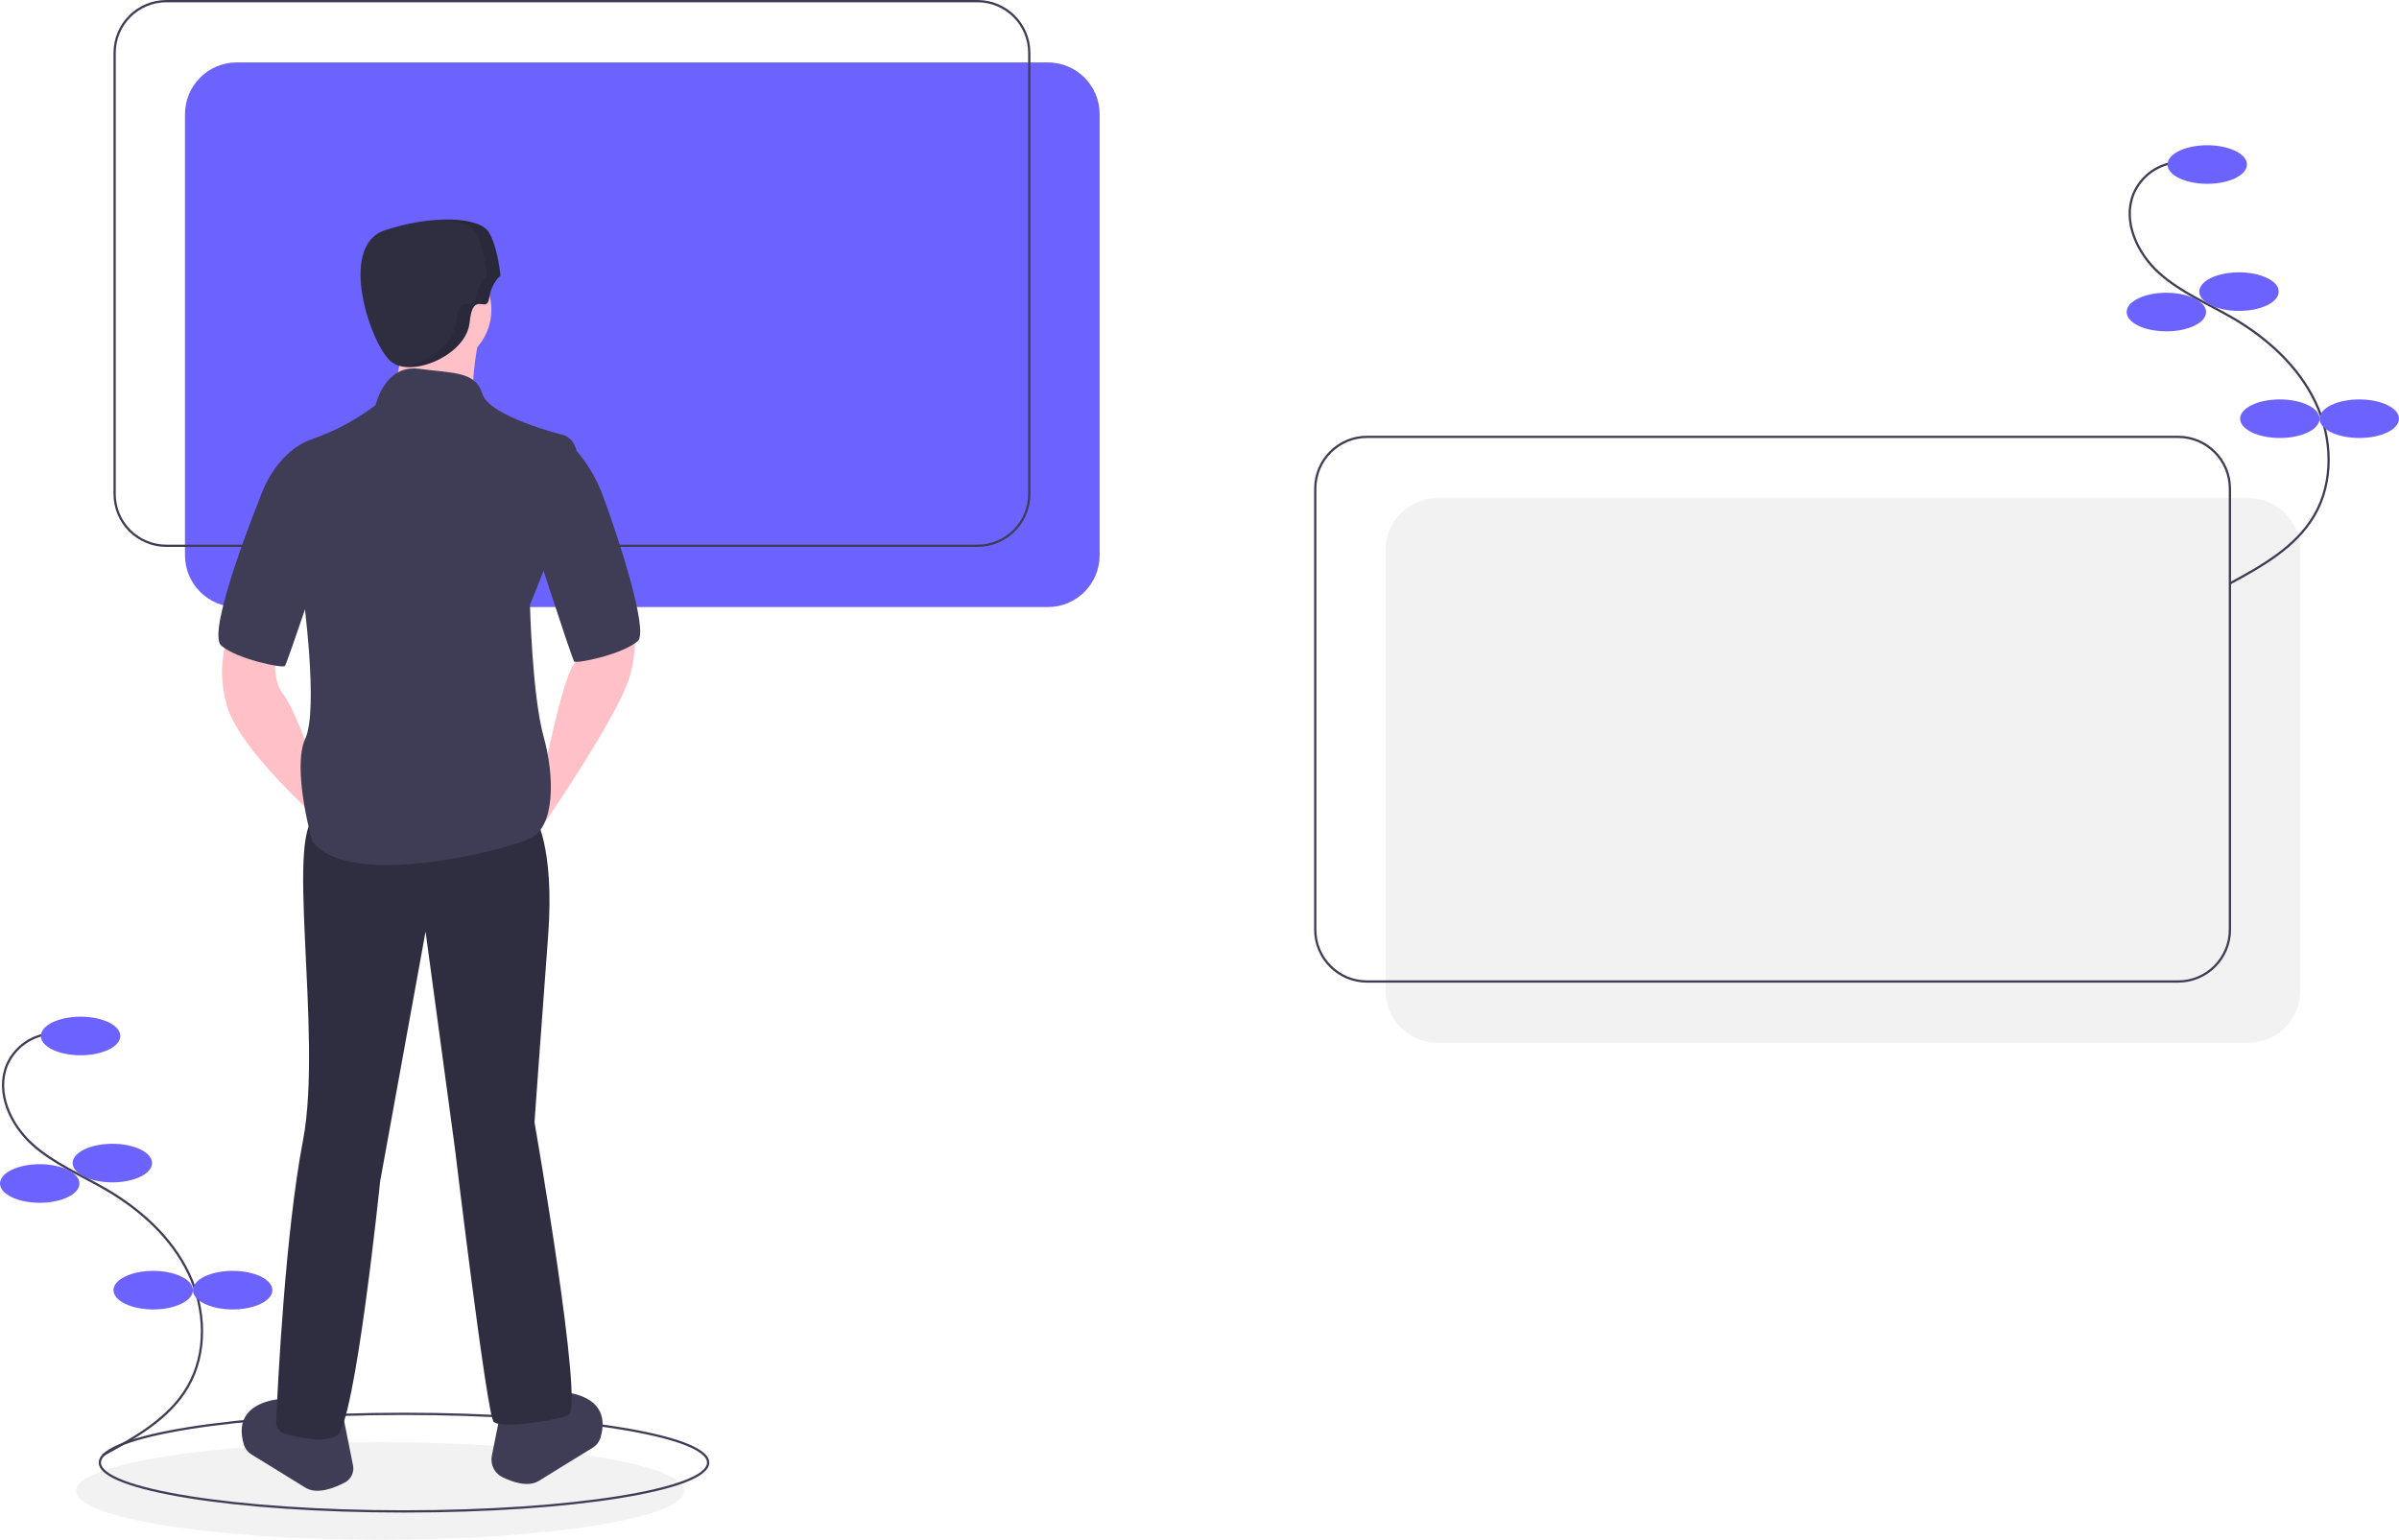
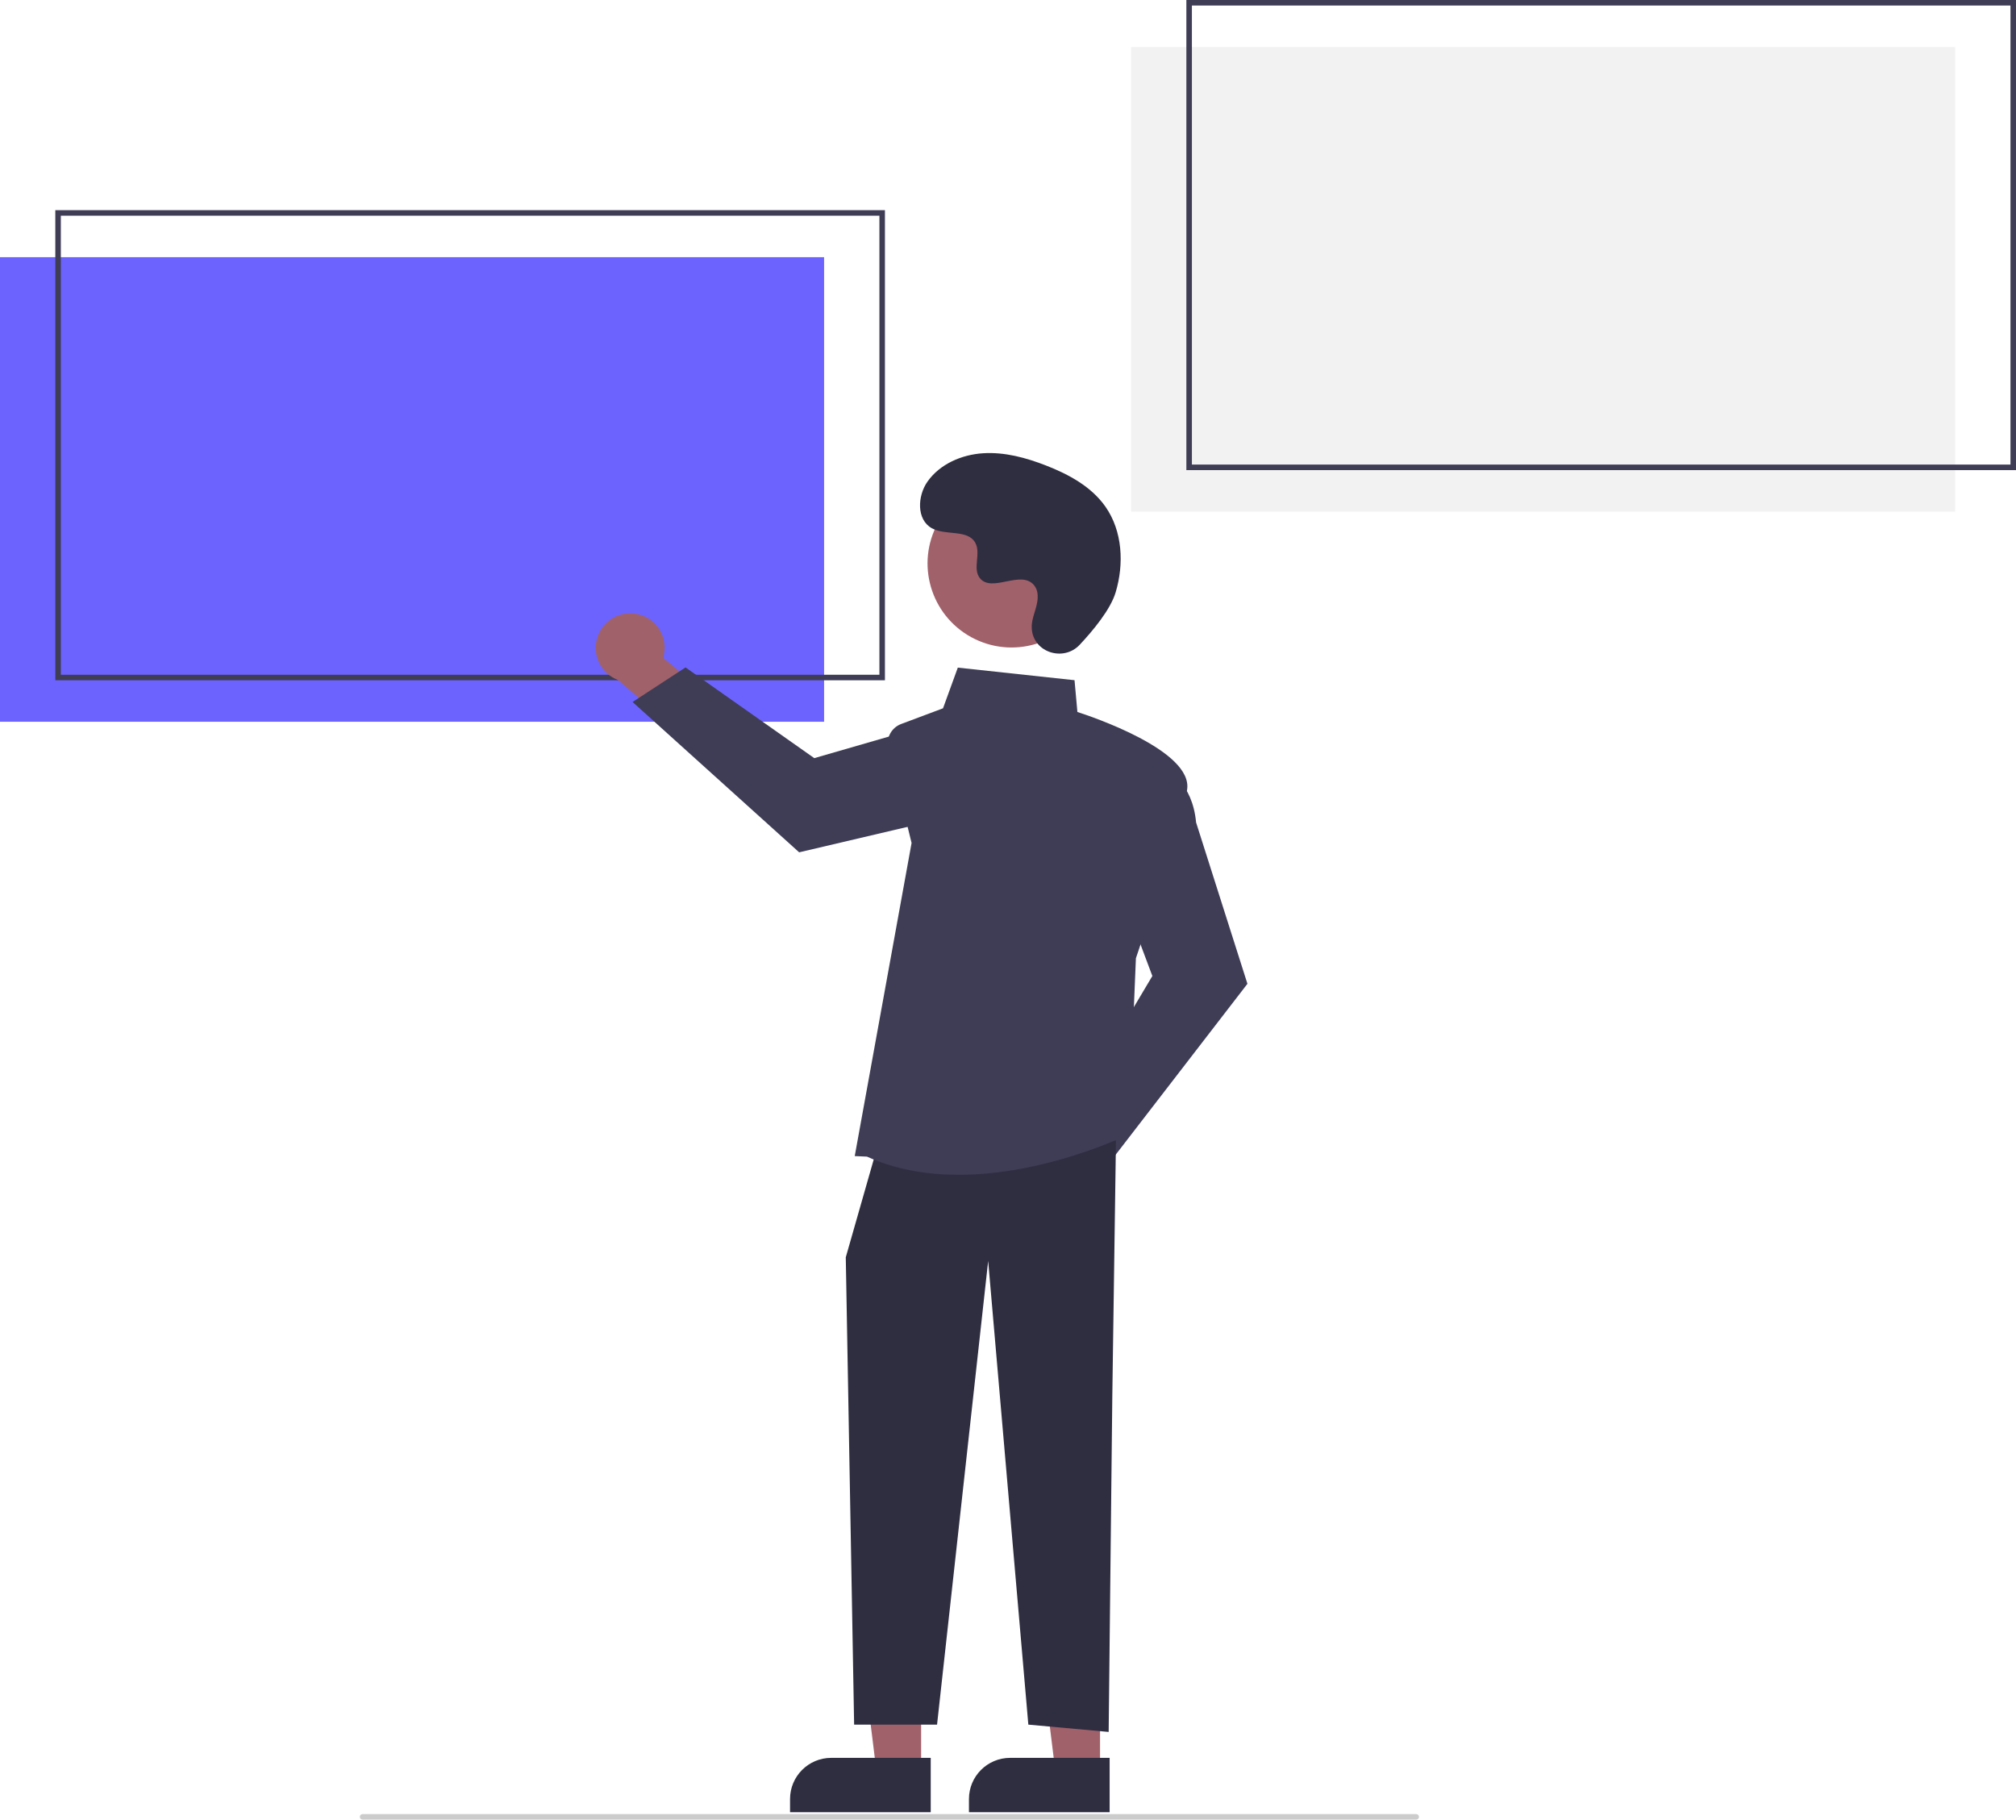
- <svg xmlns="http://www.w3.org/2000/svg" id="b96dc930-0d18-4583-88bc-b5ddebd0569a" data-name="Layer 1" width="1057" height="678.5" viewBox="0 0 1057 678.5">
-   <ellipse cx="167.5" cy="657" rx="134" ry="21.5" fill="#f2f2f2" />
-   <ellipse cx="178" cy="644.5" rx="134" ry="21.5" fill="none" stroke="#3f3d56" stroke-miterlimit="10" />
-   <rect x="81.5" y="27.5" width="403" height="240" rx="22.84" fill="#6c63ff" />
-   <rect x="610.5" y="219.5" width="403" height="240" rx="22.84" fill="#f2f2f2" />
-   <rect x="50.5" y="0.5" width="403" height="240" rx="22.84" fill="none" stroke="#3f3d56" stroke-miterlimit="10" />
-   <rect x="579.5" y="192.5" width="403" height="240" rx="22.84" fill="none" stroke="#3f3d56" stroke-miterlimit="10" />
-   <path d="M1031.381,181.957a22.982,22.982,0,0,0-19.81,13.851c-4.954,11.974,1.424,26.039,10.999,34.77s21.874,13.722,33.048,20.282c15.01,8.811,28.497,21.043,36.007,36.744s8.309,35.15-.519,50.15c-8.194,13.922-23.093,22.255-37.302,29.94" transform="translate(-71.5 -110.5)" fill="none" stroke="#3f3d56" stroke-miterlimit="10" />
-   <ellipse cx="972.5" cy="72.5" rx="17.5" ry="8.5" fill="#6c63ff" />
-   <ellipse cx="986.5" cy="128.5" rx="17.5" ry="8.5" fill="#6c63ff" />
-   <ellipse cx="954.5" cy="137.5" rx="17.5" ry="8.5" fill="#6c63ff" />
-   <ellipse cx="1004.5" cy="184.5" rx="17.5" ry="8.5" fill="#6c63ff" />
-   <ellipse cx="1039.5" cy="184.5" rx="17.5" ry="8.5" fill="#6c63ff" />
-   <path d="M94.381,565.957a22.982,22.982,0,0,0-19.81,13.851c-4.954,11.974,1.424,26.039,10.999,34.77S107.443,628.301,118.618,634.861c15.01,8.811,28.497,21.043,36.007,36.744s8.309,35.15-.519,50.15c-8.194,13.922-23.093,22.255-37.302,29.94" transform="translate(-71.5 -110.5)" fill="none" stroke="#3f3d56" stroke-miterlimit="10" />
-   <ellipse cx="35.5" cy="456.5" rx="17.5" ry="8.5" fill="#6c63ff" />
-   <ellipse cx="49.5" cy="512.5" rx="17.5" ry="8.5" fill="#6c63ff" />
-   <ellipse cx="17.5" cy="521.5" rx="17.5" ry="8.5" fill="#6c63ff" />
-   <ellipse cx="67.5" cy="568.5" rx="17.5" ry="8.5" fill="#6c63ff" />
-   <ellipse cx="102.5" cy="568.5" rx="17.5" ry="8.5" fill="#6c63ff" />
-   <path d="M327.5,382s2,15-3,21-13,46-13,46v24s31-45,37-63,0-32,0-32Z" transform="translate(-71.5 -110.5)" fill="#ffc1c7" />
-   <path d="M324.5,308l.423.475a63.42,63.42,0,0,1,11.956,19.787C343.444,345.695,357.555,388.667,352.5,393c-7,6-27,10-28,9s-21-63-21-63Z" transform="translate(-71.5 -110.5)" fill="#3f3d56" />
-   <path d="M292,733s24,5,25,0a40.008,40.008,0,0,1,3-9s21.753.906,16.074,19.977a7.971,7.971,0,0,1-3.491,4.502C327.402,751.649,315.199,759.126,309,763c-4.659,2.912-11.354.736-16.132-1.589a8.626,8.626,0,0,1-4.659-9.455Z" transform="translate(-71.5 -110.5)" fill="#3f3d56" />
-   <path d="M223,736s-24,5-25,0a40.008,40.008,0,0,0-3-9s-21.711.905-16.09,19.922a8.096,8.096,0,0,0,3.555,4.586C187.673,754.695,199.82,762.138,206,766c5.102,3.189,12.645.276,17.44-2.252a6.958,6.958,0,0,0,3.606-7.516Z" transform="translate(-71.5 -110.5)" fill="#3f3d56" />
-   <path d="M193,395s-2,15,3,21,13,29,13,29v24s-31-28-37-46,0-32,0-32Z" transform="translate(-71.5 -110.5)" fill="#ffc1c7" />
-   <circle cx="191.5" cy="136.5" r="25" fill="#ffc1c7" />
-   <path d="M283,257s-7,32,0,36-42,0-42,0,11-27,6-36S283,257,283,257Z" transform="translate(-71.5 -110.5)" fill="#ffc1c7" />
-   <path d="M307,470s9,13,6,53-6,82-6,82,22,126,15,129-30,6-33,3-17-120-17-120l-13-96L239,631s-11,107-19,112c-5.719,3.574-17.059,1.016-23.061-.733a5.221,5.221,0,0,1-3.775-5.239C193.897,720.201,197.188,653.794,205,613c9-47-9-141,7-143S307,470,307,470Z" transform="translate(-71.5 -110.5)" fill="#2f2e41" />
-   <path d="M237,289s4-18,19-16,25,1,28,11,35,18,35,18,8,1,7,14-21,61-21,61,1,40,6,58,5,40-6,45-80,23-96,1c0,0-9-32-3-45s-1-64-1-64l-19-42s6-20,23-26A101.797,101.797,0,0,0,237,289Z" transform="translate(-71.5 -110.5)" fill="#3f3d56" />
-   <path d="M194,321l-8,9s-24,59-17,65,27,10,28,9,18-52,18-52Z" transform="translate(-71.5 -110.5)" fill="#3f3d56" />
-   <path d="M292,232s-4,3-5,10-7.141-3.989-8.57,10.506S253,277,244,270s-24-51-3-58,42-6,46,1S292,232,292,232Z" transform="translate(-71.5 -110.5)" fill="#2f2e41" />
-   <path d="M272.43,252.506C273.859,238.011,280,249,281,242s5-10,5-10-1-12-5-19c-1.914-3.349-7.725-5.321-15.56-5.704C276.25,206.801,284.624,208.842,287,213c4,7,5,19,5,19s-4,3-5,10-7.141-3.989-8.57,10.506c-1.212,12.288-18.643,21.341-29.407,19.548C259.281,270.645,271.425,262.69,272.43,252.506Z" transform="translate(-71.5 -110.5)" opacity="0.1" />
+ <svg xmlns="http://www.w3.org/2000/svg" id="a1dcc6ba-40dd-4863-b6e0-e0077a18cf8c" data-name="Layer 1" width="729" height="658" viewBox="0 0 729 658">
+   <rect y="93" width="298" height="168" fill="#6c63ff" />
+   <path d="M535.314,392.742h-300v-170h300Zm-298-2h296v-166h-296Z" transform="translate(-215.3144 -146.7423)" fill="#3f3d56" />
+   <rect x="409" y="17" width="298" height="168" fill="#f2f2f2" />
+   <path d="M944.314,316.742h-300v-170h300Zm-298-2h296v-166h-296Z" transform="translate(-215.3144 -146.7423)" fill="#3f3d56" />
+   <path d="M727.429,804.742h-381a1,1,0,1,1,0-2h381a1,1,0,1,1,0,2Z" transform="translate(-215.3144 -146.7423)" fill="#ccc" />
+   <path d="M584.946,568.475A12.38,12.38,0,0,1,600.061,556.989l16.372-23.073,16.448,6.529-23.578,32.258a12.447,12.447,0,0,1-24.357-4.23Z" transform="translate(-215.3144 -146.7423)" fill="#a0616a" />
+   <path d="M602.906,548.632l29.109-48.957L620.155,468.049l16.152-43.074.596.256c.391.167,9.568,4.263,10.929,18.93l18.562,58.337-49.539,64.267Z" transform="translate(-215.3144 -146.7423)" fill="#3f3d56" />
+   <path d="M444.813,368.651a12.38,12.38,0,0,1,10.282,15.958l21.738,18.107-7.782,15.894-30.339-26.002a12.447,12.447,0,0,1,6.1-23.957Z" transform="translate(-215.3144 -146.7423)" fill="#a0616a" />
+   <path d="M463.207,388.091l46.56,32.807,32.448-9.379,41.696,19.434-.301.574c-.197.376-4.99,9.21-19.718,9.432l-59.597,13.996-60.245-54.36Z" transform="translate(-215.3144 -146.7423)" fill="#3f3d56" />
+   <polygon points="333.089 640.297 316.903 640.297 309.202 577.863 333.092 577.864 333.089 640.297" fill="#a0616a" />
+   <path d="M300.573,635.672h35.985a0,0,0,0,1,0,0v19.655a0,0,0,0,1,0,0H285.686a0,0,0,0,1,0,0v-4.768A14.887,14.887,0,0,1,300.573,635.672Z" fill="#2f2e41" />
+   <polygon points="397.784 640.297 381.597 640.297 373.897 577.863 397.786 577.864 397.784 640.297" fill="#a0616a" />
+   <path d="M365.267,635.672h35.985a0,0,0,0,1,0,0v19.655a0,0,0,0,1,0,0H350.38a0,0,0,0,1,0,0v-4.768A14.887,14.887,0,0,1,365.267,635.672Z" fill="#2f2e41" />
+   <polygon points="403.54 412.407 402.22 504.828 400.9 626.295 371.853 623.654 357.33 455.977 338.846 623.654 308.859 623.654 305.839 454.657 316.401 417.688 403.54 412.407" fill="#2f2e41" />
+   <path d="M528.82,564.995l-4.425-.192L544.949,451.576l-8.416-34.223a7.49,7.49,0,0,1,4.642-8.799l15.142-5.678,5.349-14.711,42.206,4.548L604.911,404.21c4.574,1.467,42.237,14.01,39.638,28.302-2.565,14.107-17.709,58.489-18.478,60.738l-2.652,63.649-.326.163c-.393.196-29.484,14.501-61.088,14.498C550.874,571.56,539.427,569.785,528.82,564.995Z" transform="translate(-215.3144 -146.7423)" fill="#3f3d56" />
+   <circle cx="581.116" cy="350.496" r="30.389" transform="translate(-220.4805 545.5372) rotate(-61.33681)" fill="#a0616a" />
+   <path d="M605.73,379.913c-5.791,6.169-16.547,2.857-17.301-5.57a10.182,10.182,0,0,1,.013-1.966c.39-3.733,2.546-7.122,2.03-11.064a5.802,5.802,0,0,0-1.062-2.716c-4.615-6.18-15.448,2.764-19.804-2.83-2.671-3.43.469-8.831-1.581-12.665-2.705-5.06-10.717-2.564-15.741-5.335-5.59-3.083-5.256-11.66-1.576-16.877,4.488-6.362,12.356-9.757,20.126-10.246s15.487,1.611,22.741,4.438c8.242,3.212,16.416,7.651,21.488,14.899,6.168,8.814,6.762,20.663,3.677,30.969C616.864,367.217,610.46,374.875,605.73,379.913Z" transform="translate(-215.3144 -146.7423)" fill="#2f2e41" />
</svg>
